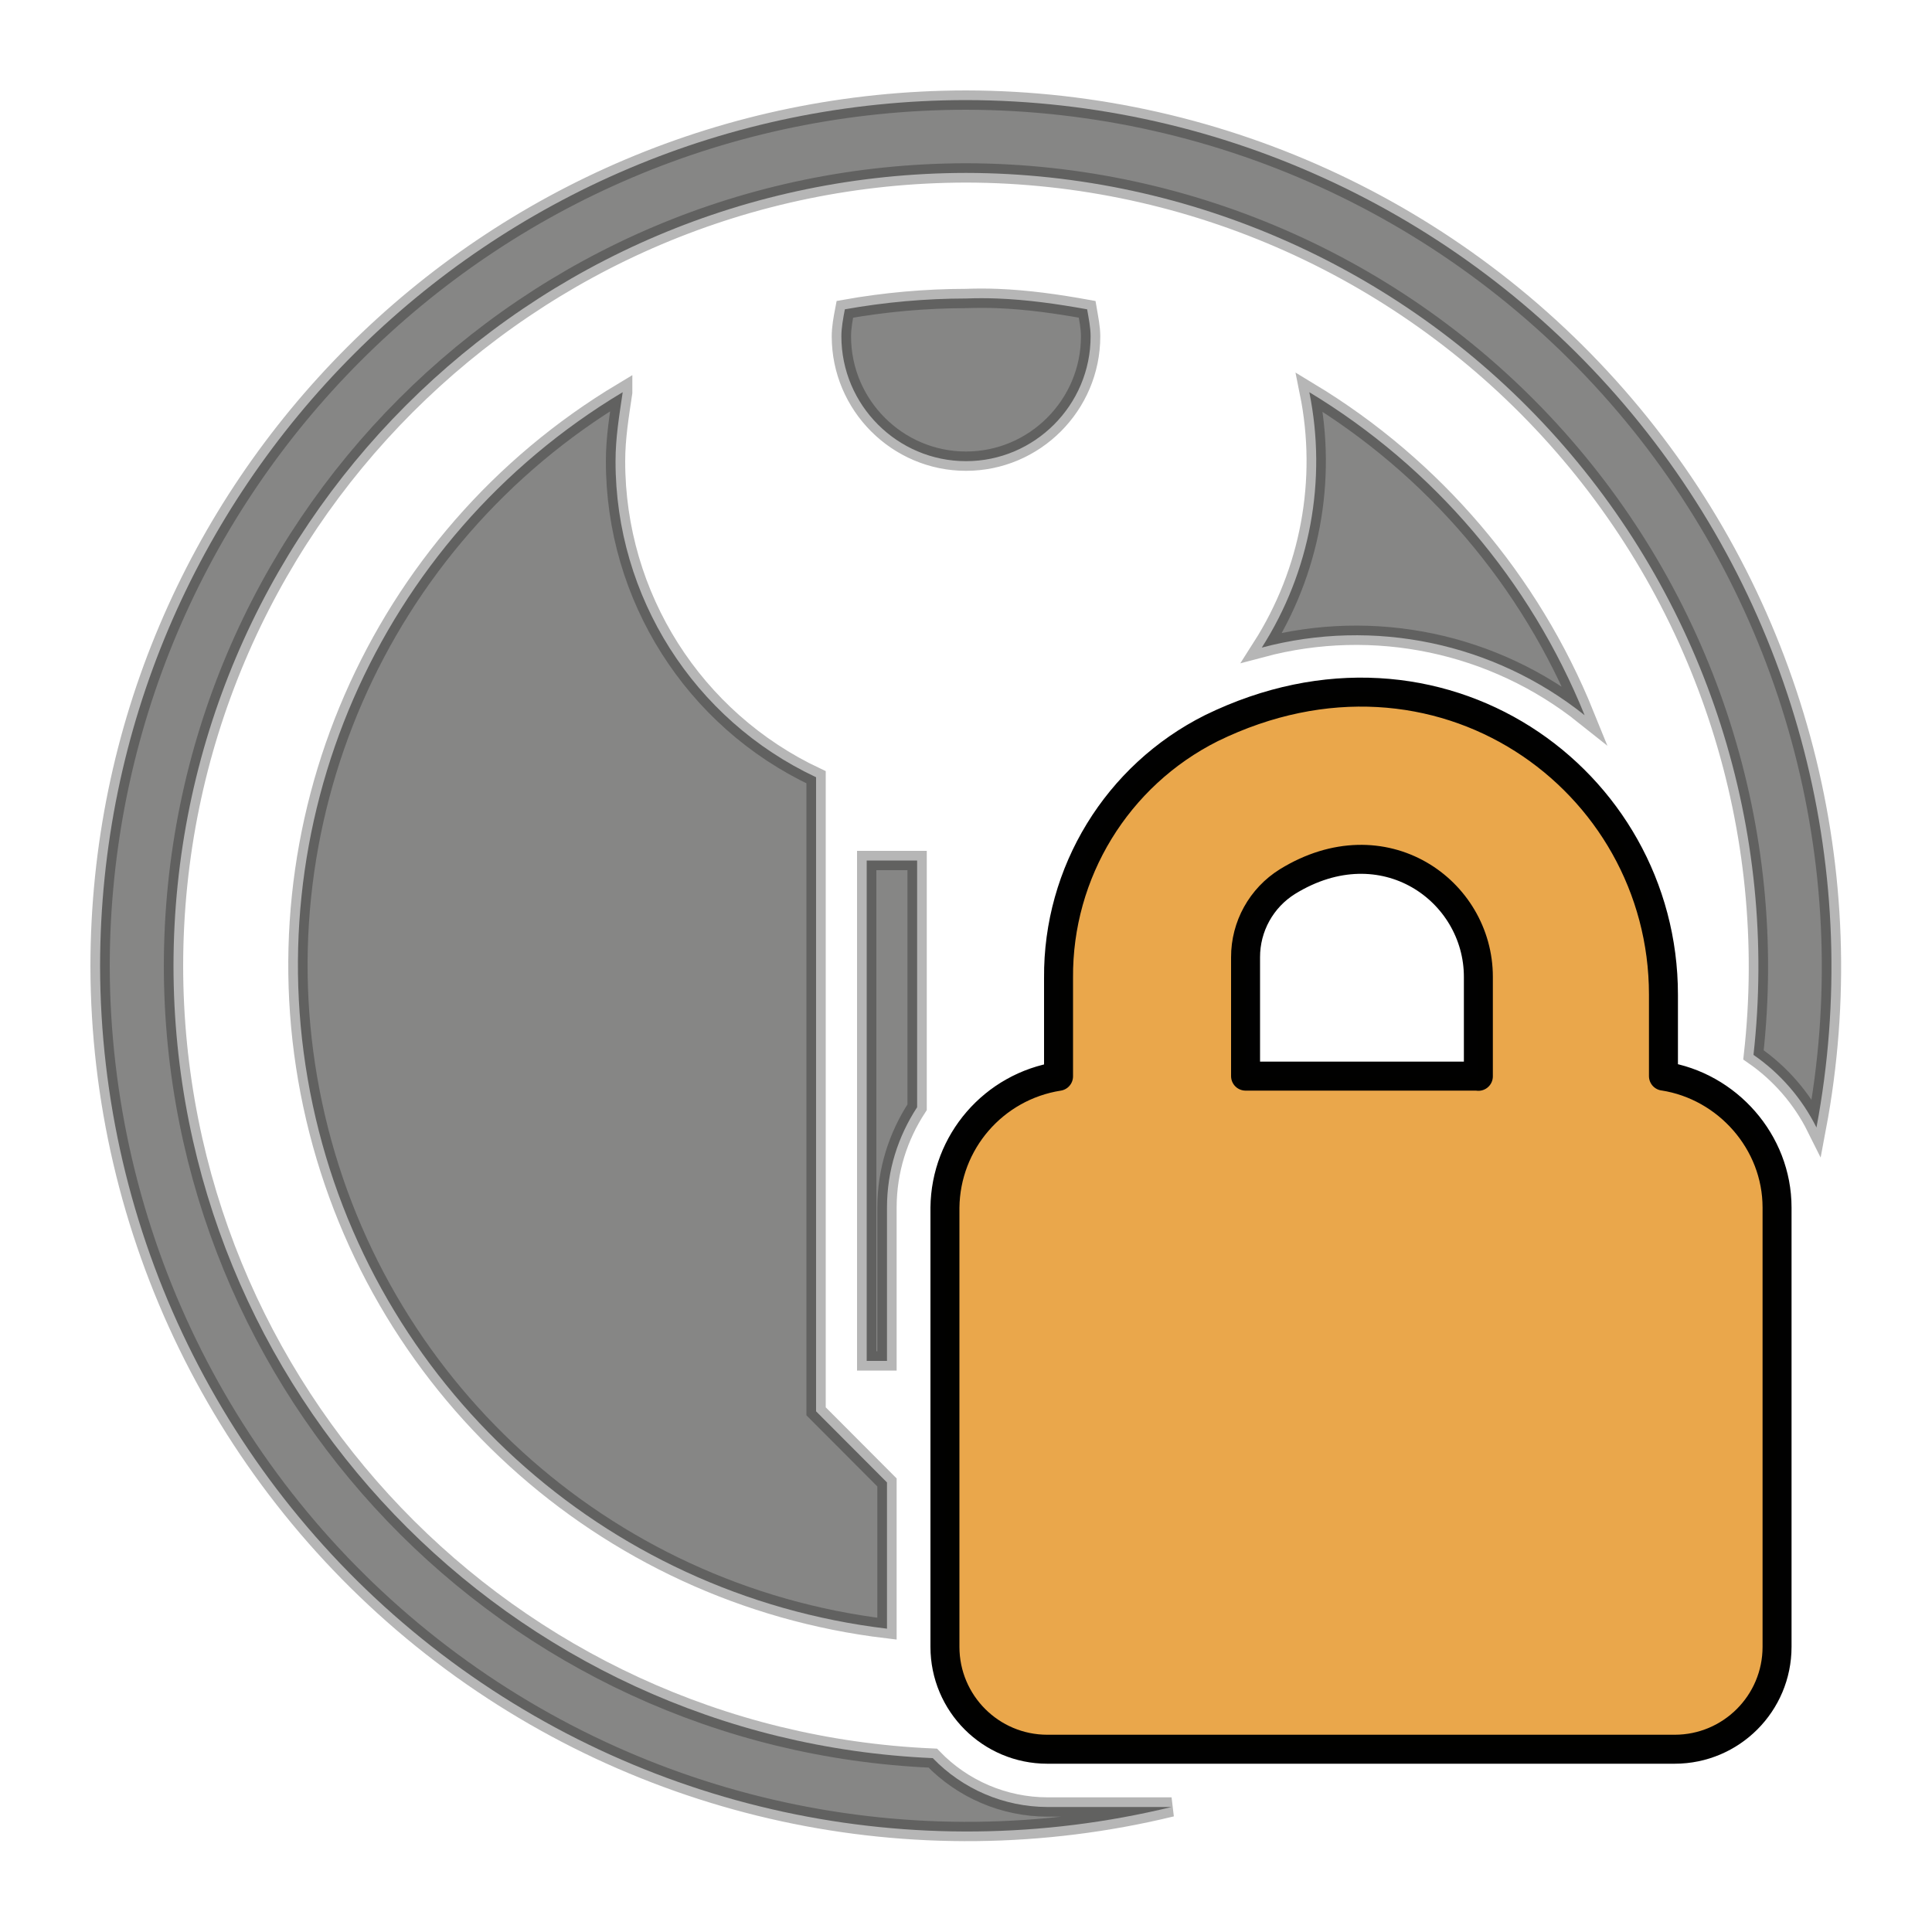
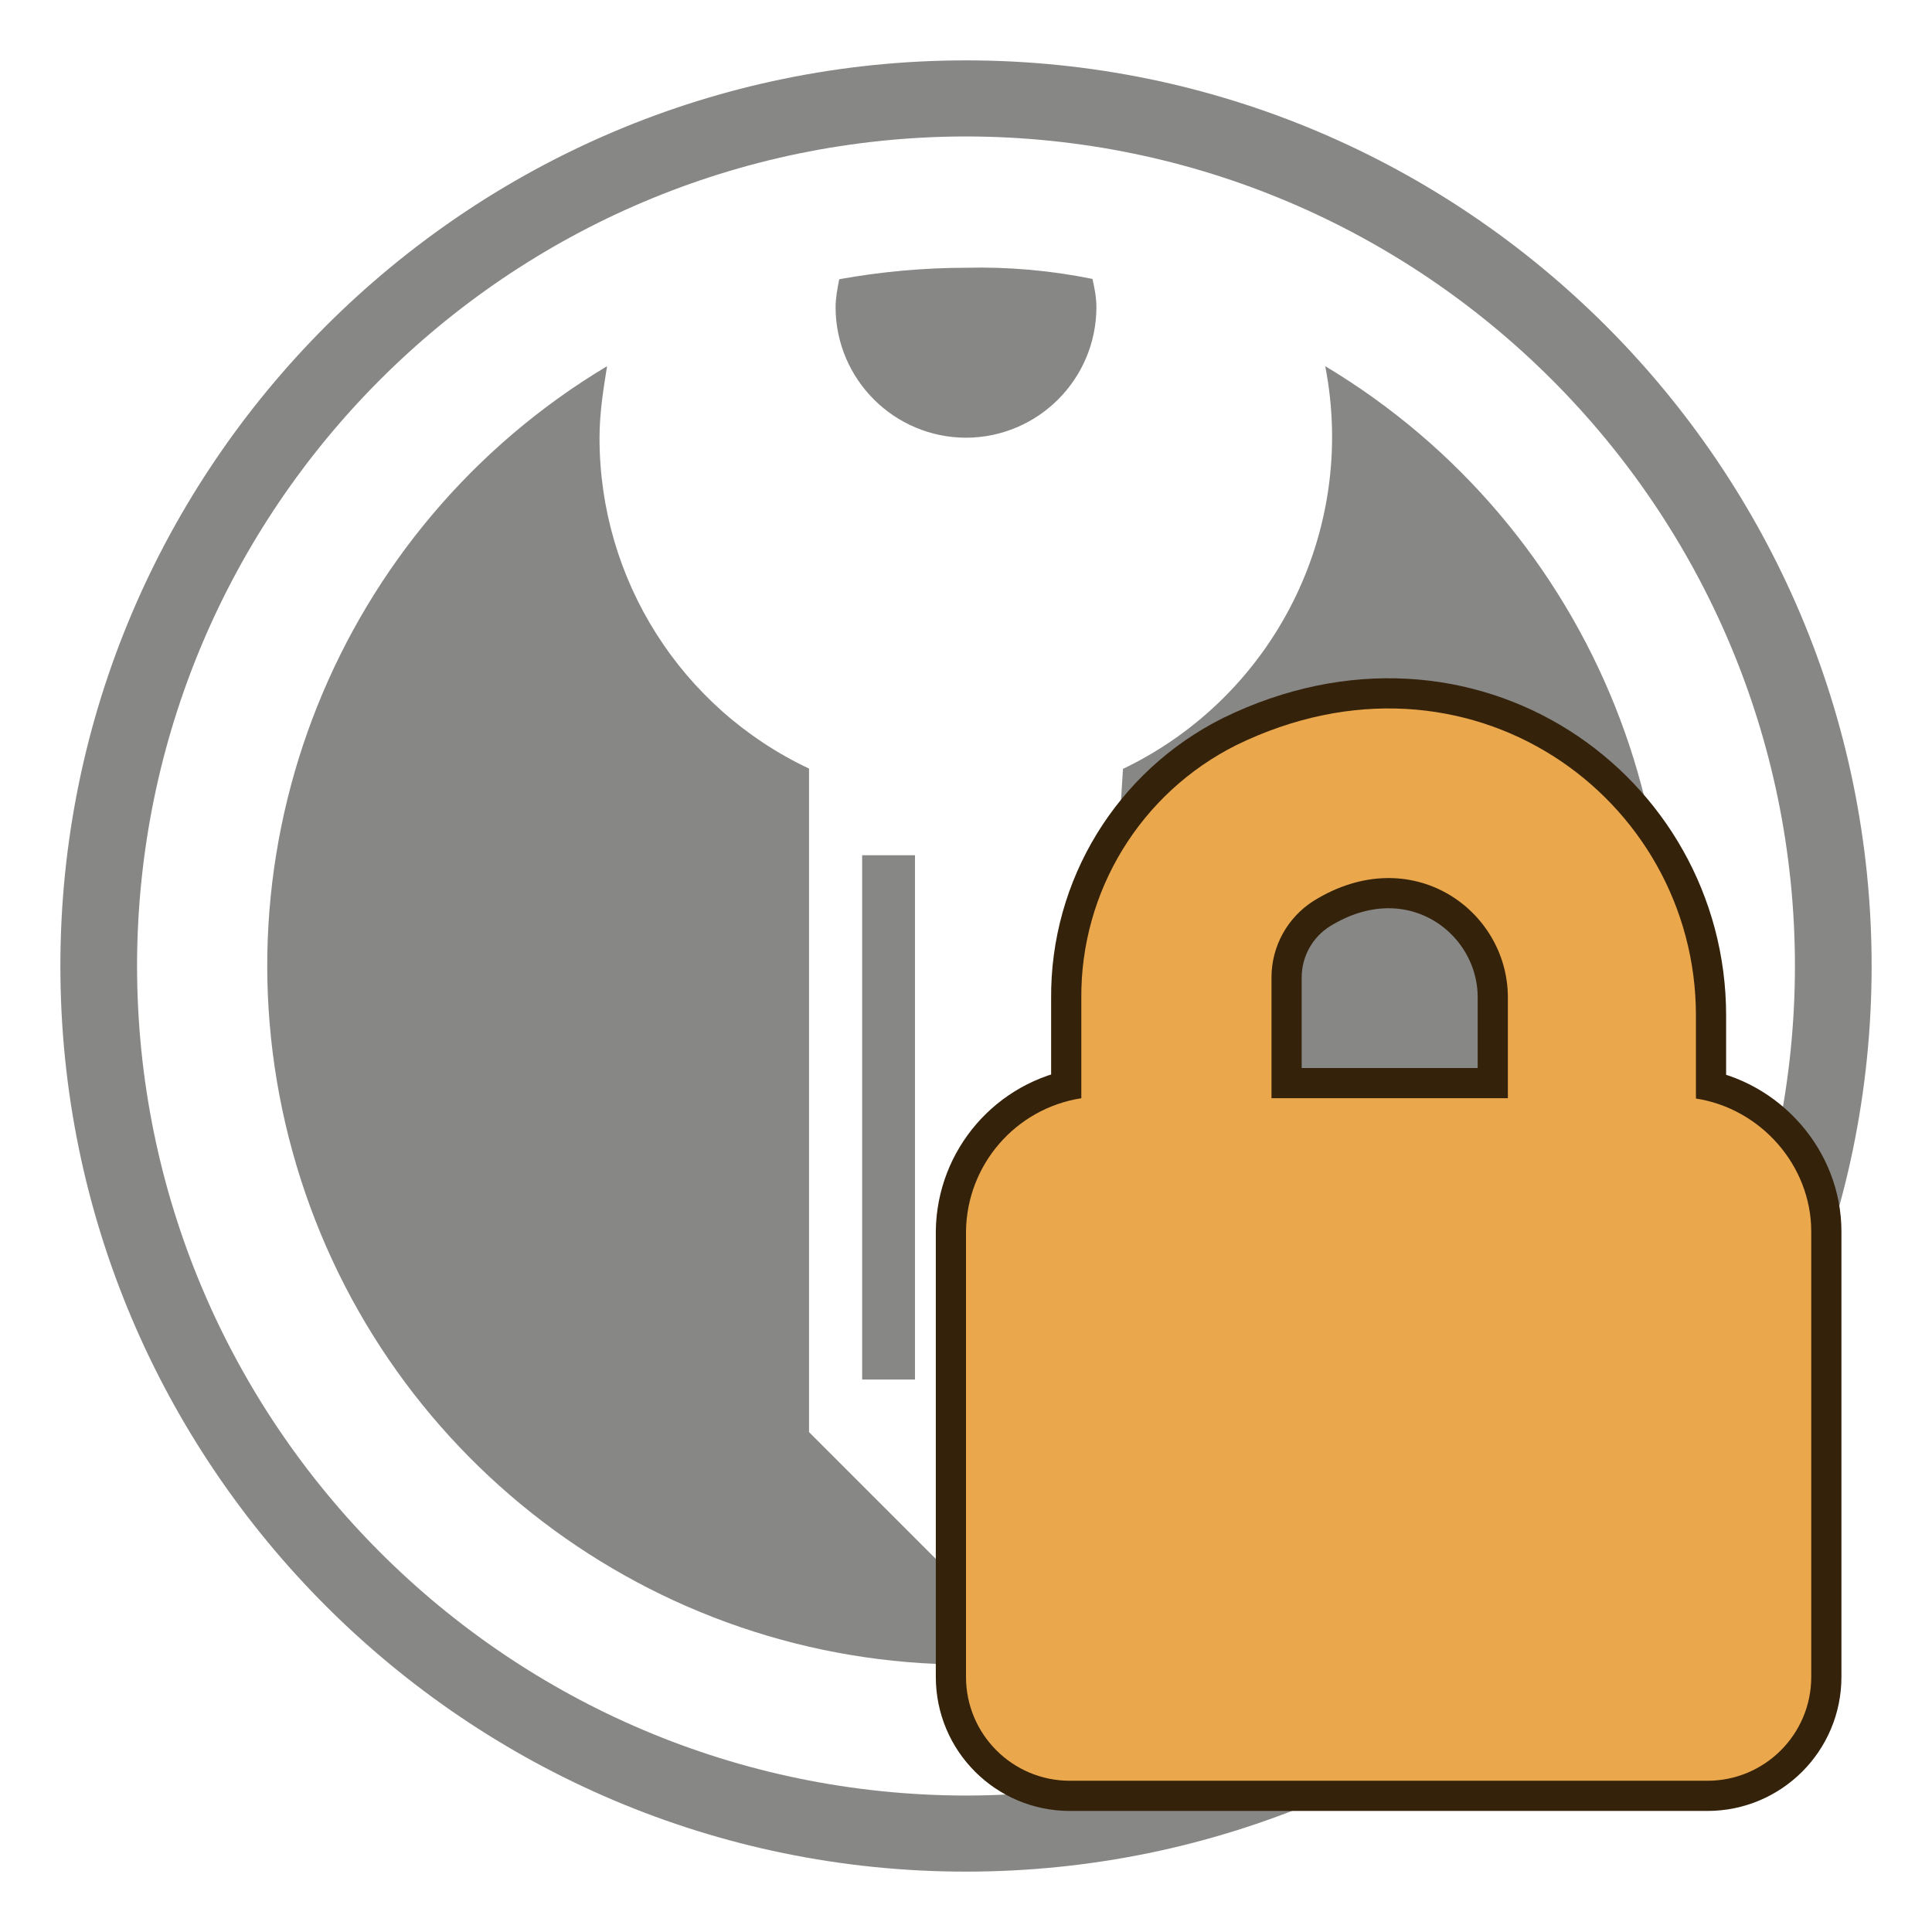
- <svg xmlns="http://www.w3.org/2000/svg" xmlns:xlink="http://www.w3.org/1999/xlink" xml:space="preserve" version="1.1" viewBox="0 0 100 100" id="svg2">
-   <defs id="defs23">
-     <linearGradient id="SVGID_2_-3" gradientUnits="userSpaceOnUse" x1="73.8" y1="1532.14" x2="73.8" y2="1574" gradientTransform="translate(3.8 -1480.3)">
-       <stop offset="0" style="stop-color:#eaa74b;stop-opacity:1" id="stop373" />
-       <stop offset="1" style="stop-color:#ac6f25;stop-opacity:1" id="stop375" />
-     </linearGradient>
-     <linearGradient xlink:href="#linearGradient4316" id="linearGradient5199" x1="53.24" y1="12.75" x2="53.24" y2="86.36" gradientUnits="userSpaceOnUse" gradientTransform="translate(-50.41 11.36)" />
-     <linearGradient id="linearGradient4316">
-       <stop id="stop4318" offset="0" style="stop-color:#226e23;stop-opacity:1" />
-       <stop id="stop4320" offset="1" style="stop-color:#63ab3a;stop-opacity:1" />
-     </linearGradient>
-   </defs>
-   <linearGradient id="SVGID_1_" gradientUnits="userSpaceOnUse" x1="50.27" y1="-1470.94" x2="49.7" y2="-1392.79" gradientTransform="matrix(1 0 0 -1 -50.2 -1373.16)">
-     <stop offset="0" style="stop-color:gray" id="stop4" />
-     <stop offset="1" style="stop-color:#4b4b4d" id="stop6" />
-   </linearGradient>
-   <linearGradient id="SVGID_2_" gradientUnits="userSpaceOnUse" x1="73.8" y1="1532.14" x2="73.8" y2="1574" gradientTransform="translate(-2.73 -1488.34)">
-     <stop offset="0" style="stop-color:#d69029" id="stop11" />
-     <stop offset="1" style="stop-color:#af7125" id="stop13" />
-   </linearGradient>
-   <g stroke="#0c0c0c" stroke-opacity=".8" id="g11474" style="display:inline">
-     <g id="layer2" style="display:inline">
-       <path d="M50 5.18A44.87 44.87 0 0 0 5.18 50a44.87 44.87 0 0 0 55.46 43.53h-6.43A8.27 8.27 0 0 1 48.28 91a41.08 41.08 0 0 1-39.3-41A41.08 41.08 0 0 1 50 8.95 41.08 41.08 0 0 1 90.76 54.6a9.97 9.97 0 0 1 3.26 3.76A44.87 44.87 0 0 0 50 5.18zm1.6 10.27c-.53-.02-1.06-.02-1.6 0a36 36 0 0 0-6.27.56c-.09.47-.18.94-.18 1.4 0 3.56 2.9 6.46 6.45 6.46 3.55 0 6.45-2.9 6.45-6.46 0-.46-.1-.93-.18-1.4-1.55-.28-3.09-.5-4.67-.56zM32.23 20.3a34.58 34.58 0 0 0 13.68 64v-7.57l-3.67-3.68V40.23a18.06 18.06 0 0 1-10.38-16.36c0-1.22.19-2.34.37-3.56zm35.54 0a17.95 17.95 0 0 1-2.46 13.22 18.97 18.97 0 0 1 16.71 3.5A34.8 34.8 0 0 0 67.77 20.3zM44.86 44.54v25.9h1.05v-7.93c0-1.93.58-3.7 1.56-5.2V44.54z" display="inline" fill="#0f0f0d" fill-opacity=".5" stroke="#0c0c0c" stroke-opacity=".3" id="path11468" style="display:inline" />
-       <path d="M86.1 55.7v-4.22c0-11.14-11.61-19.55-23.4-13.79a14.34 14.34 0 0 0-7.91 12.93v5.09a6.96 6.96 0 0 0-5.88 6.8v22.73a5.3 5.3 0 0 0 5.3 5.3h32.47a5.3 5.3 0 0 0 5.3-5.3V62.5c0-3.4-2.58-6.29-5.87-6.8zm-9.58 0H64.47v-6.15a4.6 4.6 0 0 1 2.17-3.92c4.97-3.06 9.88.46 9.88 4.93v5.15z" display="inline" fill="#eaa74b" stroke="none" id="path11470" style="display:inline;stroke:#000;stroke-width:1.5;stroke-linecap:round;stroke-linejoin:round;stroke-dasharray:none;stroke-opacity:.995" />
+ <svg xmlns="http://www.w3.org/2000/svg" height="64" width="64" viewBox="0 0 64 64" xml:space="preserve">
+   <path style="display:inline;opacity:.5;fill:#0f0f0d;stroke-width:.493" d="M32 2C15.46 2 2 15.46 2 32s13.46 30 30 30 30-13.46 30-30S48.54 2 32 2Zm0 57.48A27.5 27.5 0 0 1 4.54 32 27.5 27.5 0 0 1 32 4.52 27.5 27.5 0 0 1 59.46 32 27.5 27.5 0 0 1 32 59.48zm11.9-47.35a12.2 12.2 0 0 1-6.7 13.34l-.32 5.13 3.7 3.7-3.7 3.69 2.44 2.44-2.44 2.44.32 4.57-5.2 5.2-5.2-5.2V25.46a12.1 12.1 0 0 1-6.94-10.95c0-.82.12-1.57.25-2.38a23.15 23.15 0 1 0 23.79 0zM32 14.5a4.33 4.33 0 0 0 4.32-4.32c0-.32-.06-.63-.13-.94A18.68 18.68 0 0 0 32 8.87c-1.38 0-2.82.13-4.2.38-.06.31-.12.62-.12.94A4.33 4.33 0 0 0 32 14.5zm-3.44 13.83h1.75V45.7h-1.75z" />
+   <g style="display:inline;stroke-width:1;stroke:#34220a;stroke-opacity:1">
+     <g style="display:inline;stroke:#34220a;stroke-width:1;stroke-opacity:1" stroke="#0c0c0c" stroke-opacity=".8">
+       <path d="M56.18 36.38v-2.74c0-7.24-7.55-12.7-15.22-8.96a9.3 9.3 0 0 0-5.14 8.4v3.3A4.52 4.52 0 0 0 32 40.79v14.76c0 1.9 1.54 3.44 3.44 3.44h21.12c1.9 0 3.44-1.54 3.44-3.44V40.8c0-2.2-1.68-4.08-3.82-4.41zm-6.23 0h-7.83v-4a3 3 0 0 1 1.4-2.54c3.23-2 6.43.3 6.43 3.2v3.34z" display="inline" fill="#eaa74b" stroke="none" style="display:inline;stroke:#34220a;stroke-width:2;stroke-linecap:round;stroke-linejoin:round;stroke-dasharray:none;stroke-opacity:1;paint-order:stroke fill markers" />
    </g>
  </g>
</svg>
